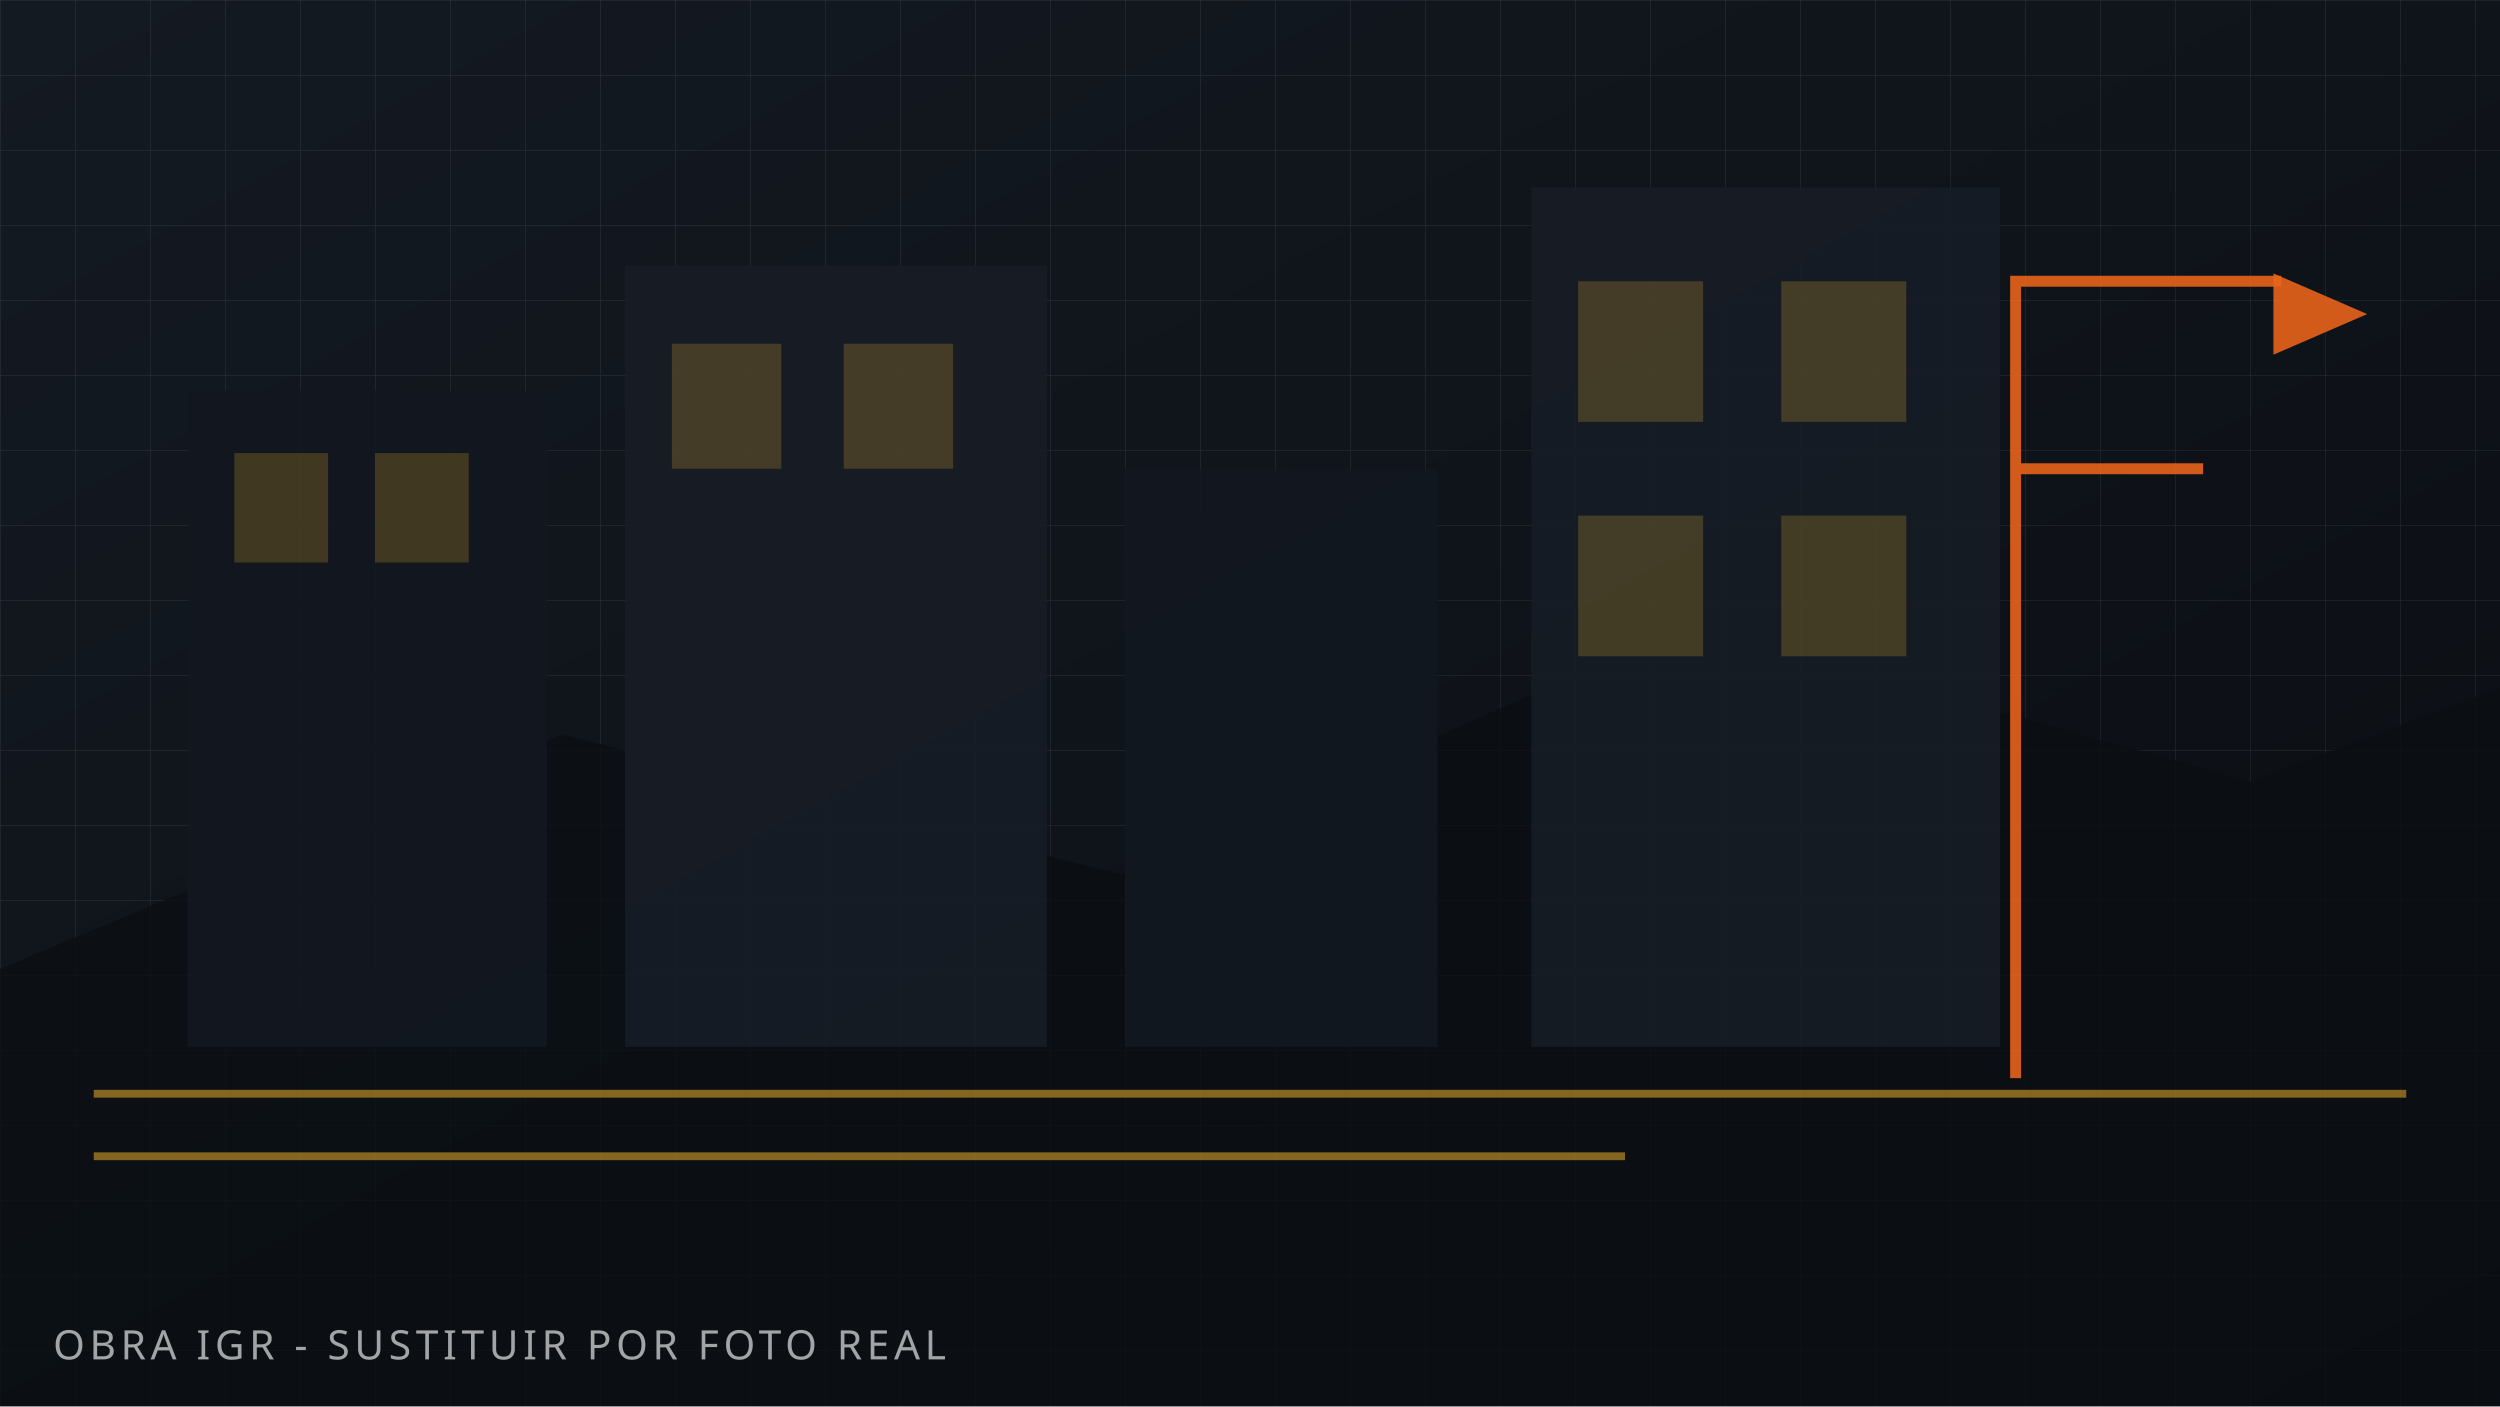
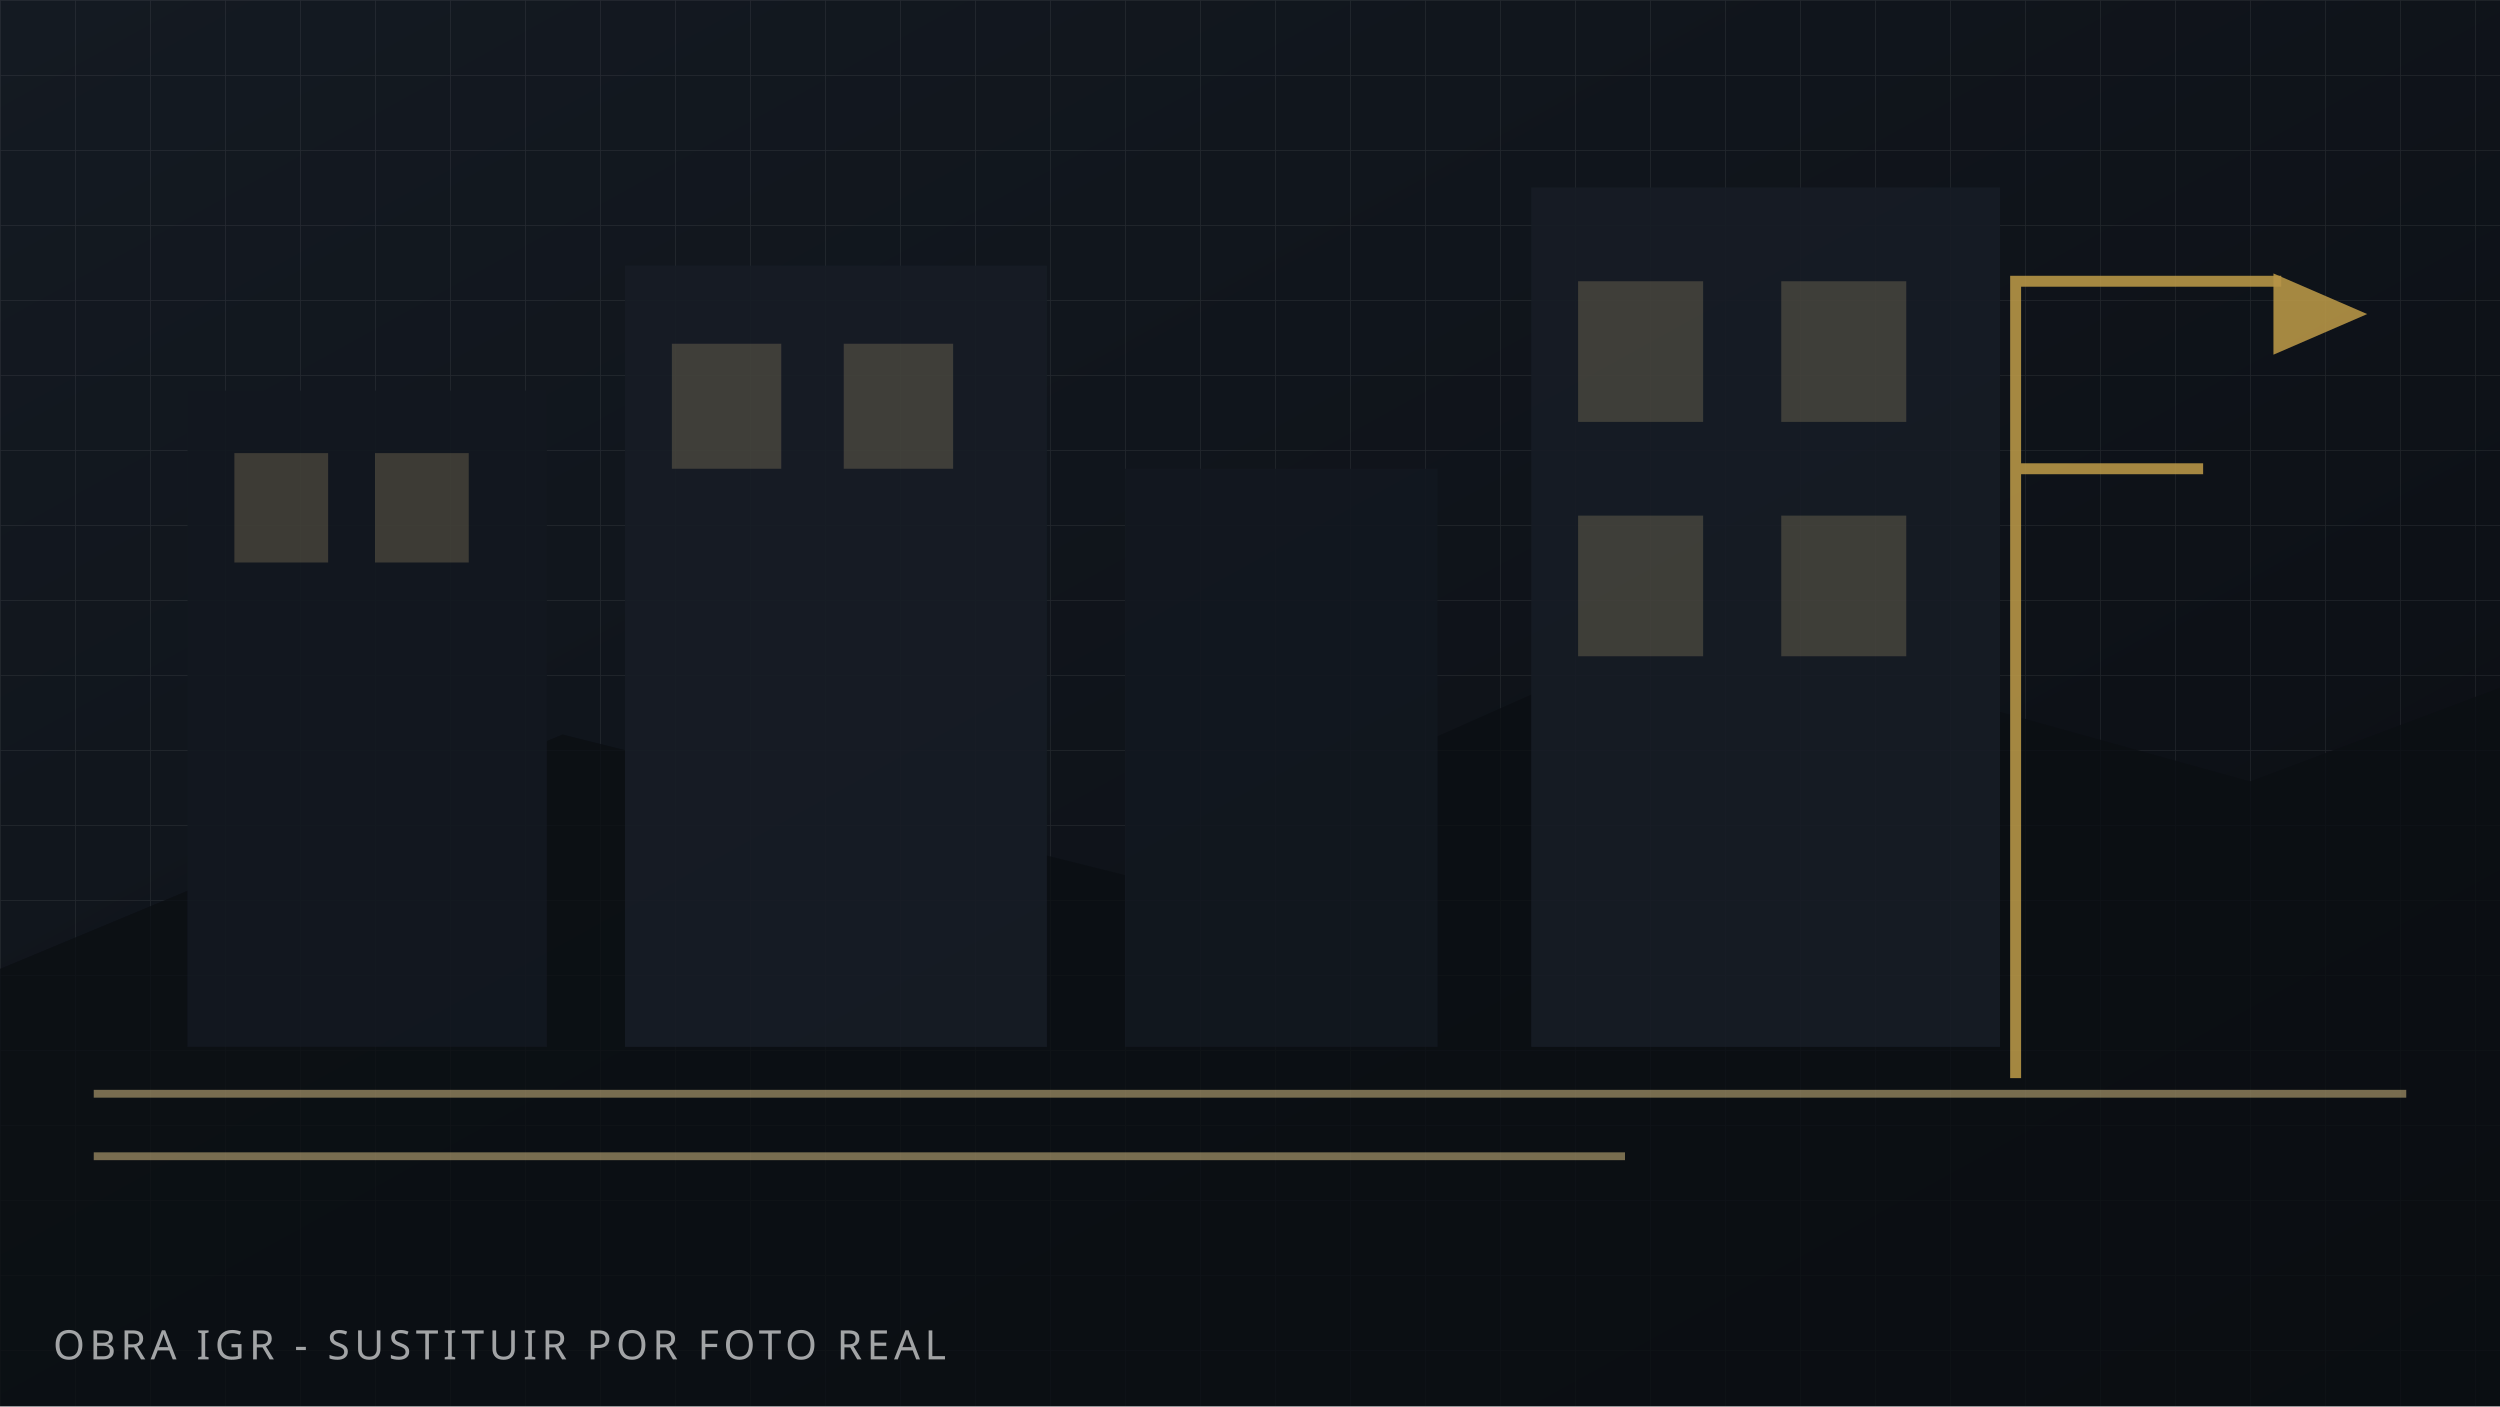
<svg xmlns="http://www.w3.org/2000/svg" viewBox="0 0 1600 900" width="1600" height="900" role="img" aria-label="OBRA IGR - SUSTITUIR POR FOTO REAL">
  <defs>
    <linearGradient id="bg" x1="0" y1="0" x2="1" y2="1">
      <stop offset="0" stop-color="#141A22" />
      <stop offset="1" stop-color="#0A0D12" />
    </linearGradient>
    <pattern id="grid" width="48" height="48" patternUnits="userSpaceOnUse">
      <path d="M48 0H0V48" fill="none" stroke="#FFFFFF" stroke-opacity=".08" stroke-width="1" />
    </pattern>
  </defs>
  <rect width="1600" height="900" fill="url(#bg)" />
  <rect width="1600" height="900" fill="url(#grid)" />
  <g opacity=".9">
    <path d="M0 620 L360 470 L720 560 L1080 400 L1440 500 L1600 440 V900 H0 Z" fill="#0B0E13" opacity=".85" />
    <rect x="120" y="250" width="230" height="420" fill="#12171F" />
    <rect x="400" y="170" width="270" height="500" fill="#161C25" />
    <rect x="720" y="300" width="200" height="370" fill="#12171F" />
    <rect x="980" y="120" width="300" height="550" fill="#161C25" />
-     <g fill="#FFC02E" opacity=".22">
+     <g fill="#E8CE8C" opacity=".22">
      <rect x="150" y="290" width="60" height="70" />
      <rect x="240" y="290" width="60" height="70" />
      <rect x="430" y="220" width="70" height="80" />
      <rect x="540" y="220" width="70" height="80" />
      <rect x="1010" y="180" width="80" height="90" />
      <rect x="1140" y="180" width="80" height="90" />
      <rect x="1010" y="330" width="80" height="90" />
      <rect x="1140" y="330" width="80" height="90" />
    </g>
-     <g stroke="#FF6B1A" stroke-width="7" fill="none" opacity=".9">
+     <g stroke="#C8A24A" stroke-width="7" fill="none" opacity=".9">
      <path d="M1290 690 V180 h170" />
      <path d="M1290 300 h120" />
    </g>
-     <path d="M1455 175 l60 26 -60 26z" fill="#FF6B1A" opacity=".9" />
-     <g stroke="#FFC02E" stroke-width="5" opacity=".55" fill="none">
+     <path d="M1455 175 l60 26 -60 26z" fill="#C8A24A" opacity=".9" />
+     <g stroke="#E8CE8C" stroke-width="5" opacity=".55" fill="none">
      <path d="M60 700 h1480" />
      <path d="M60 740 h980" />
    </g>
  </g>
  <g font-family="Barlow Condensed, Arial Narrow, sans-serif" fill="#FFFFFF" fill-opacity=".62">
    <text x="34" y="870" font-size="26" letter-spacing="3">OBRA IGR - SUSTITUIR POR FOTO REAL</text>
  </g>
</svg>
